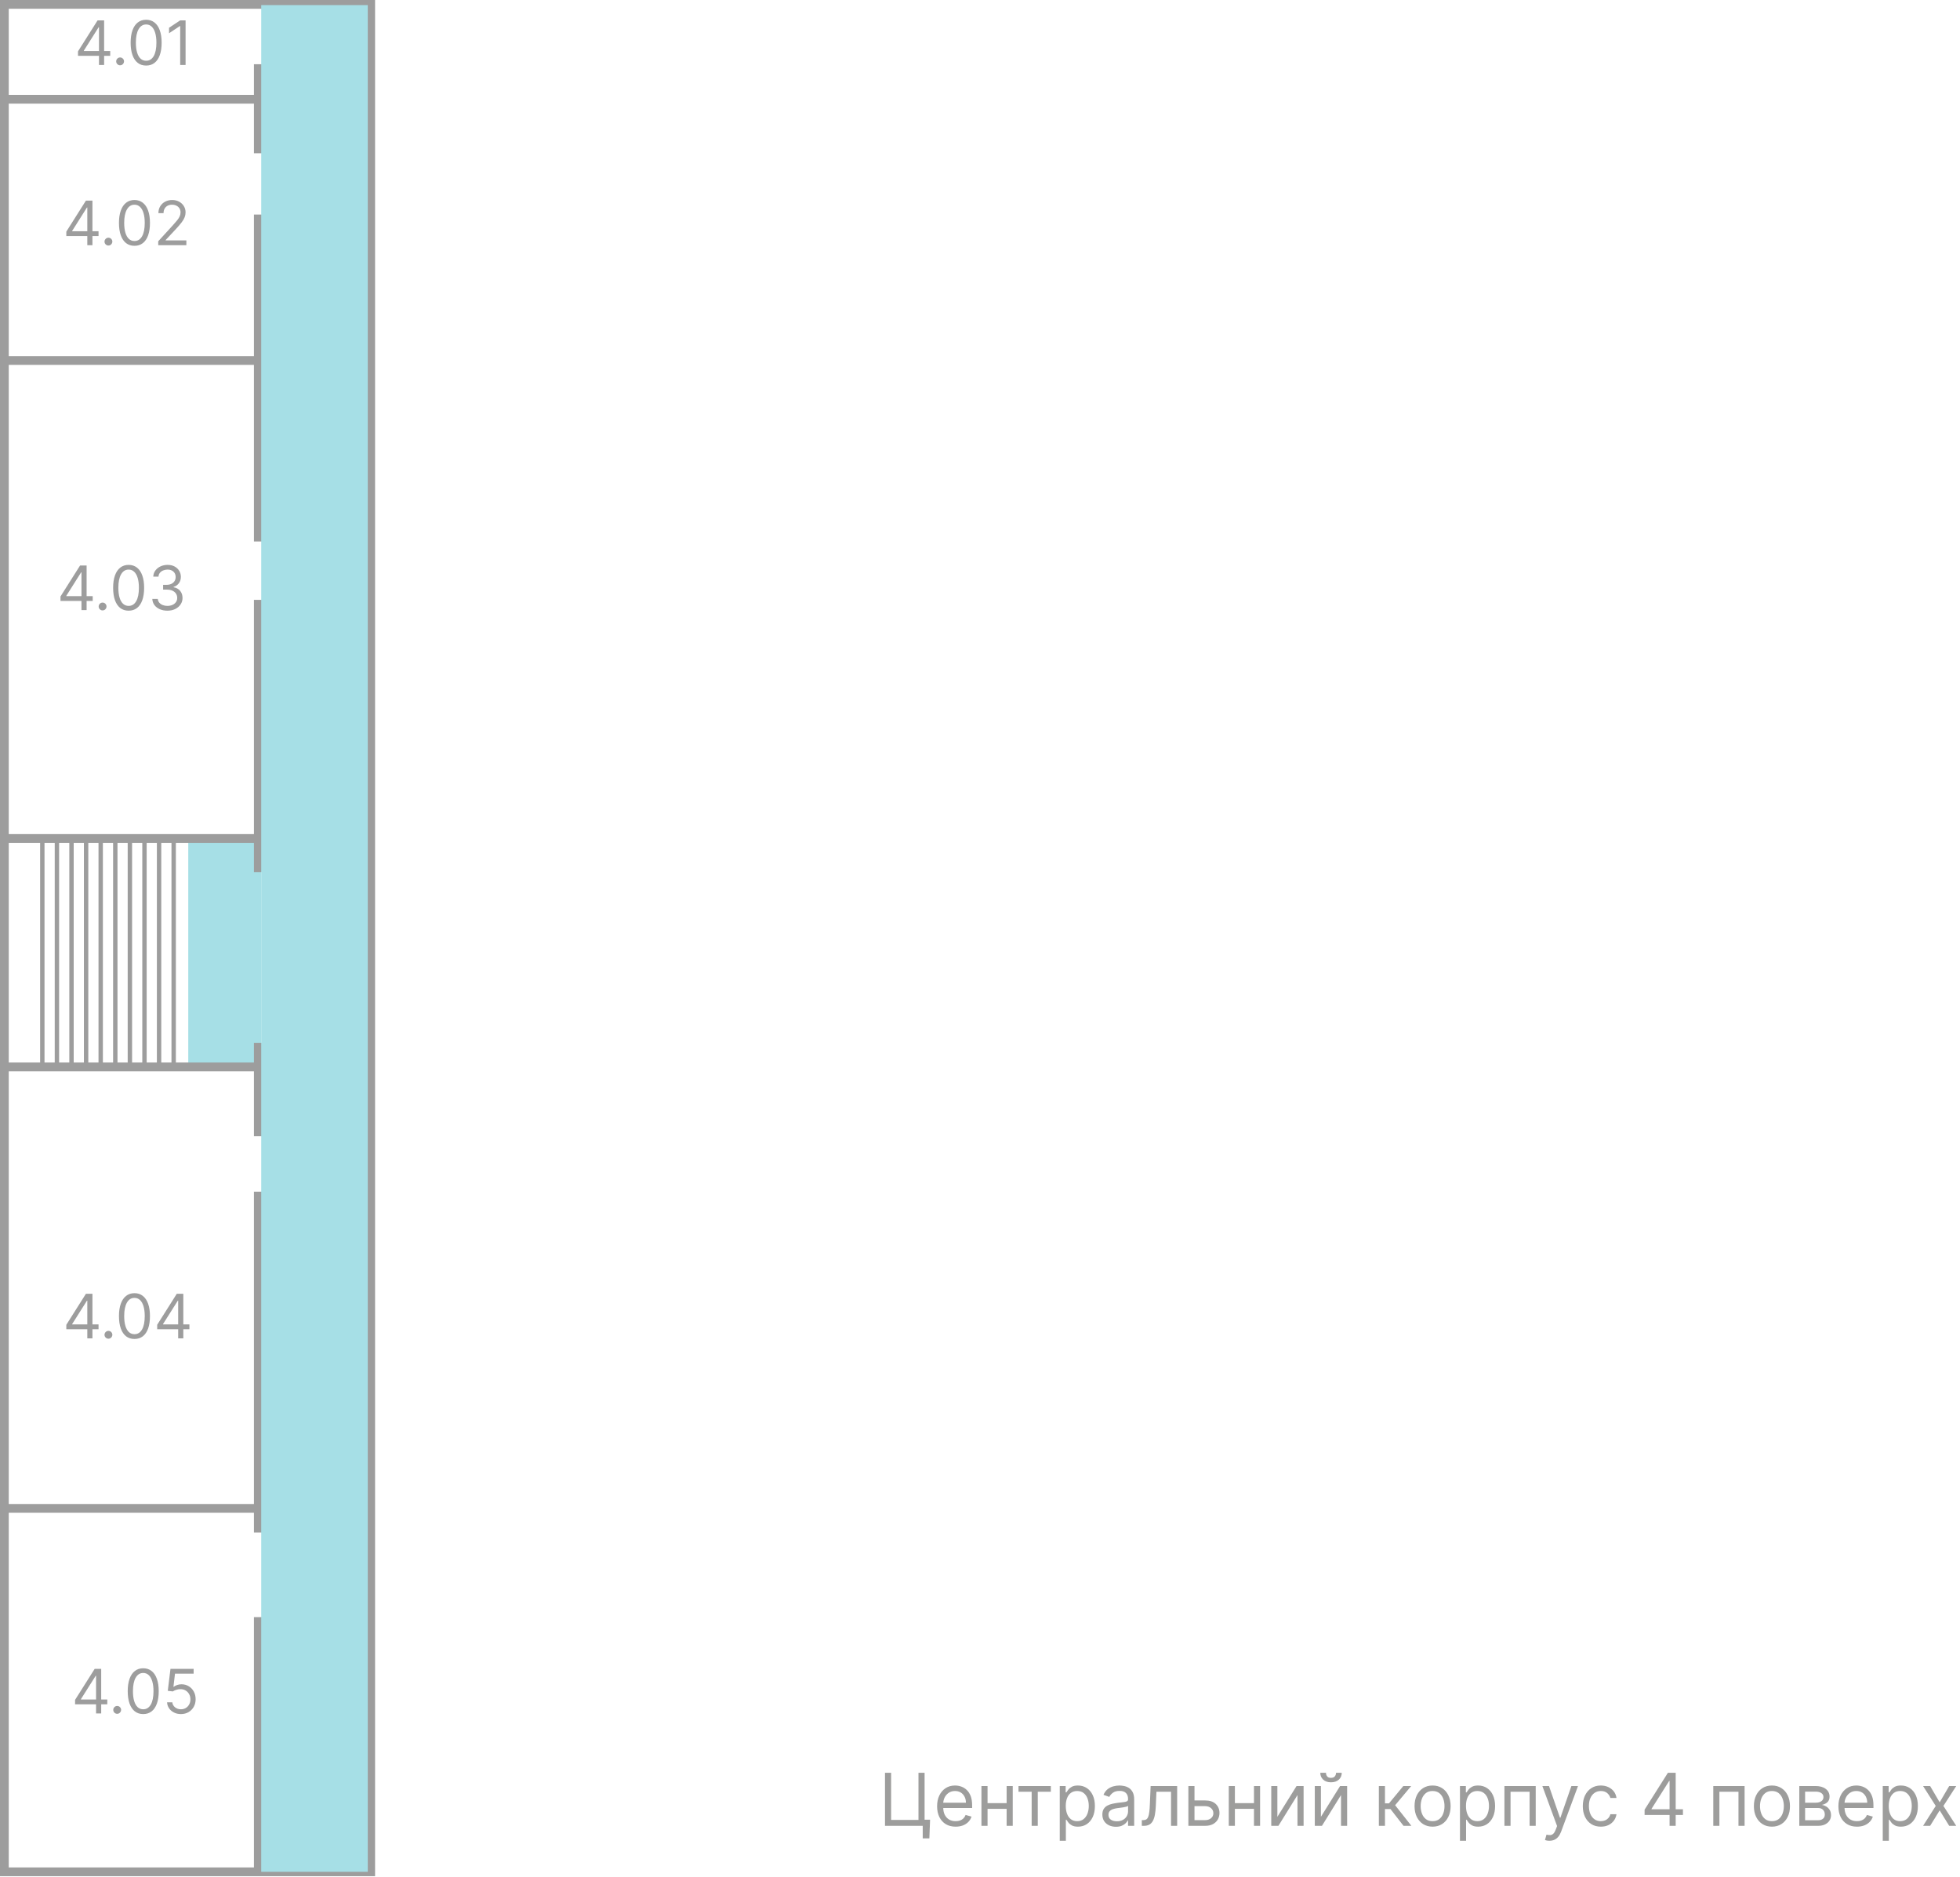
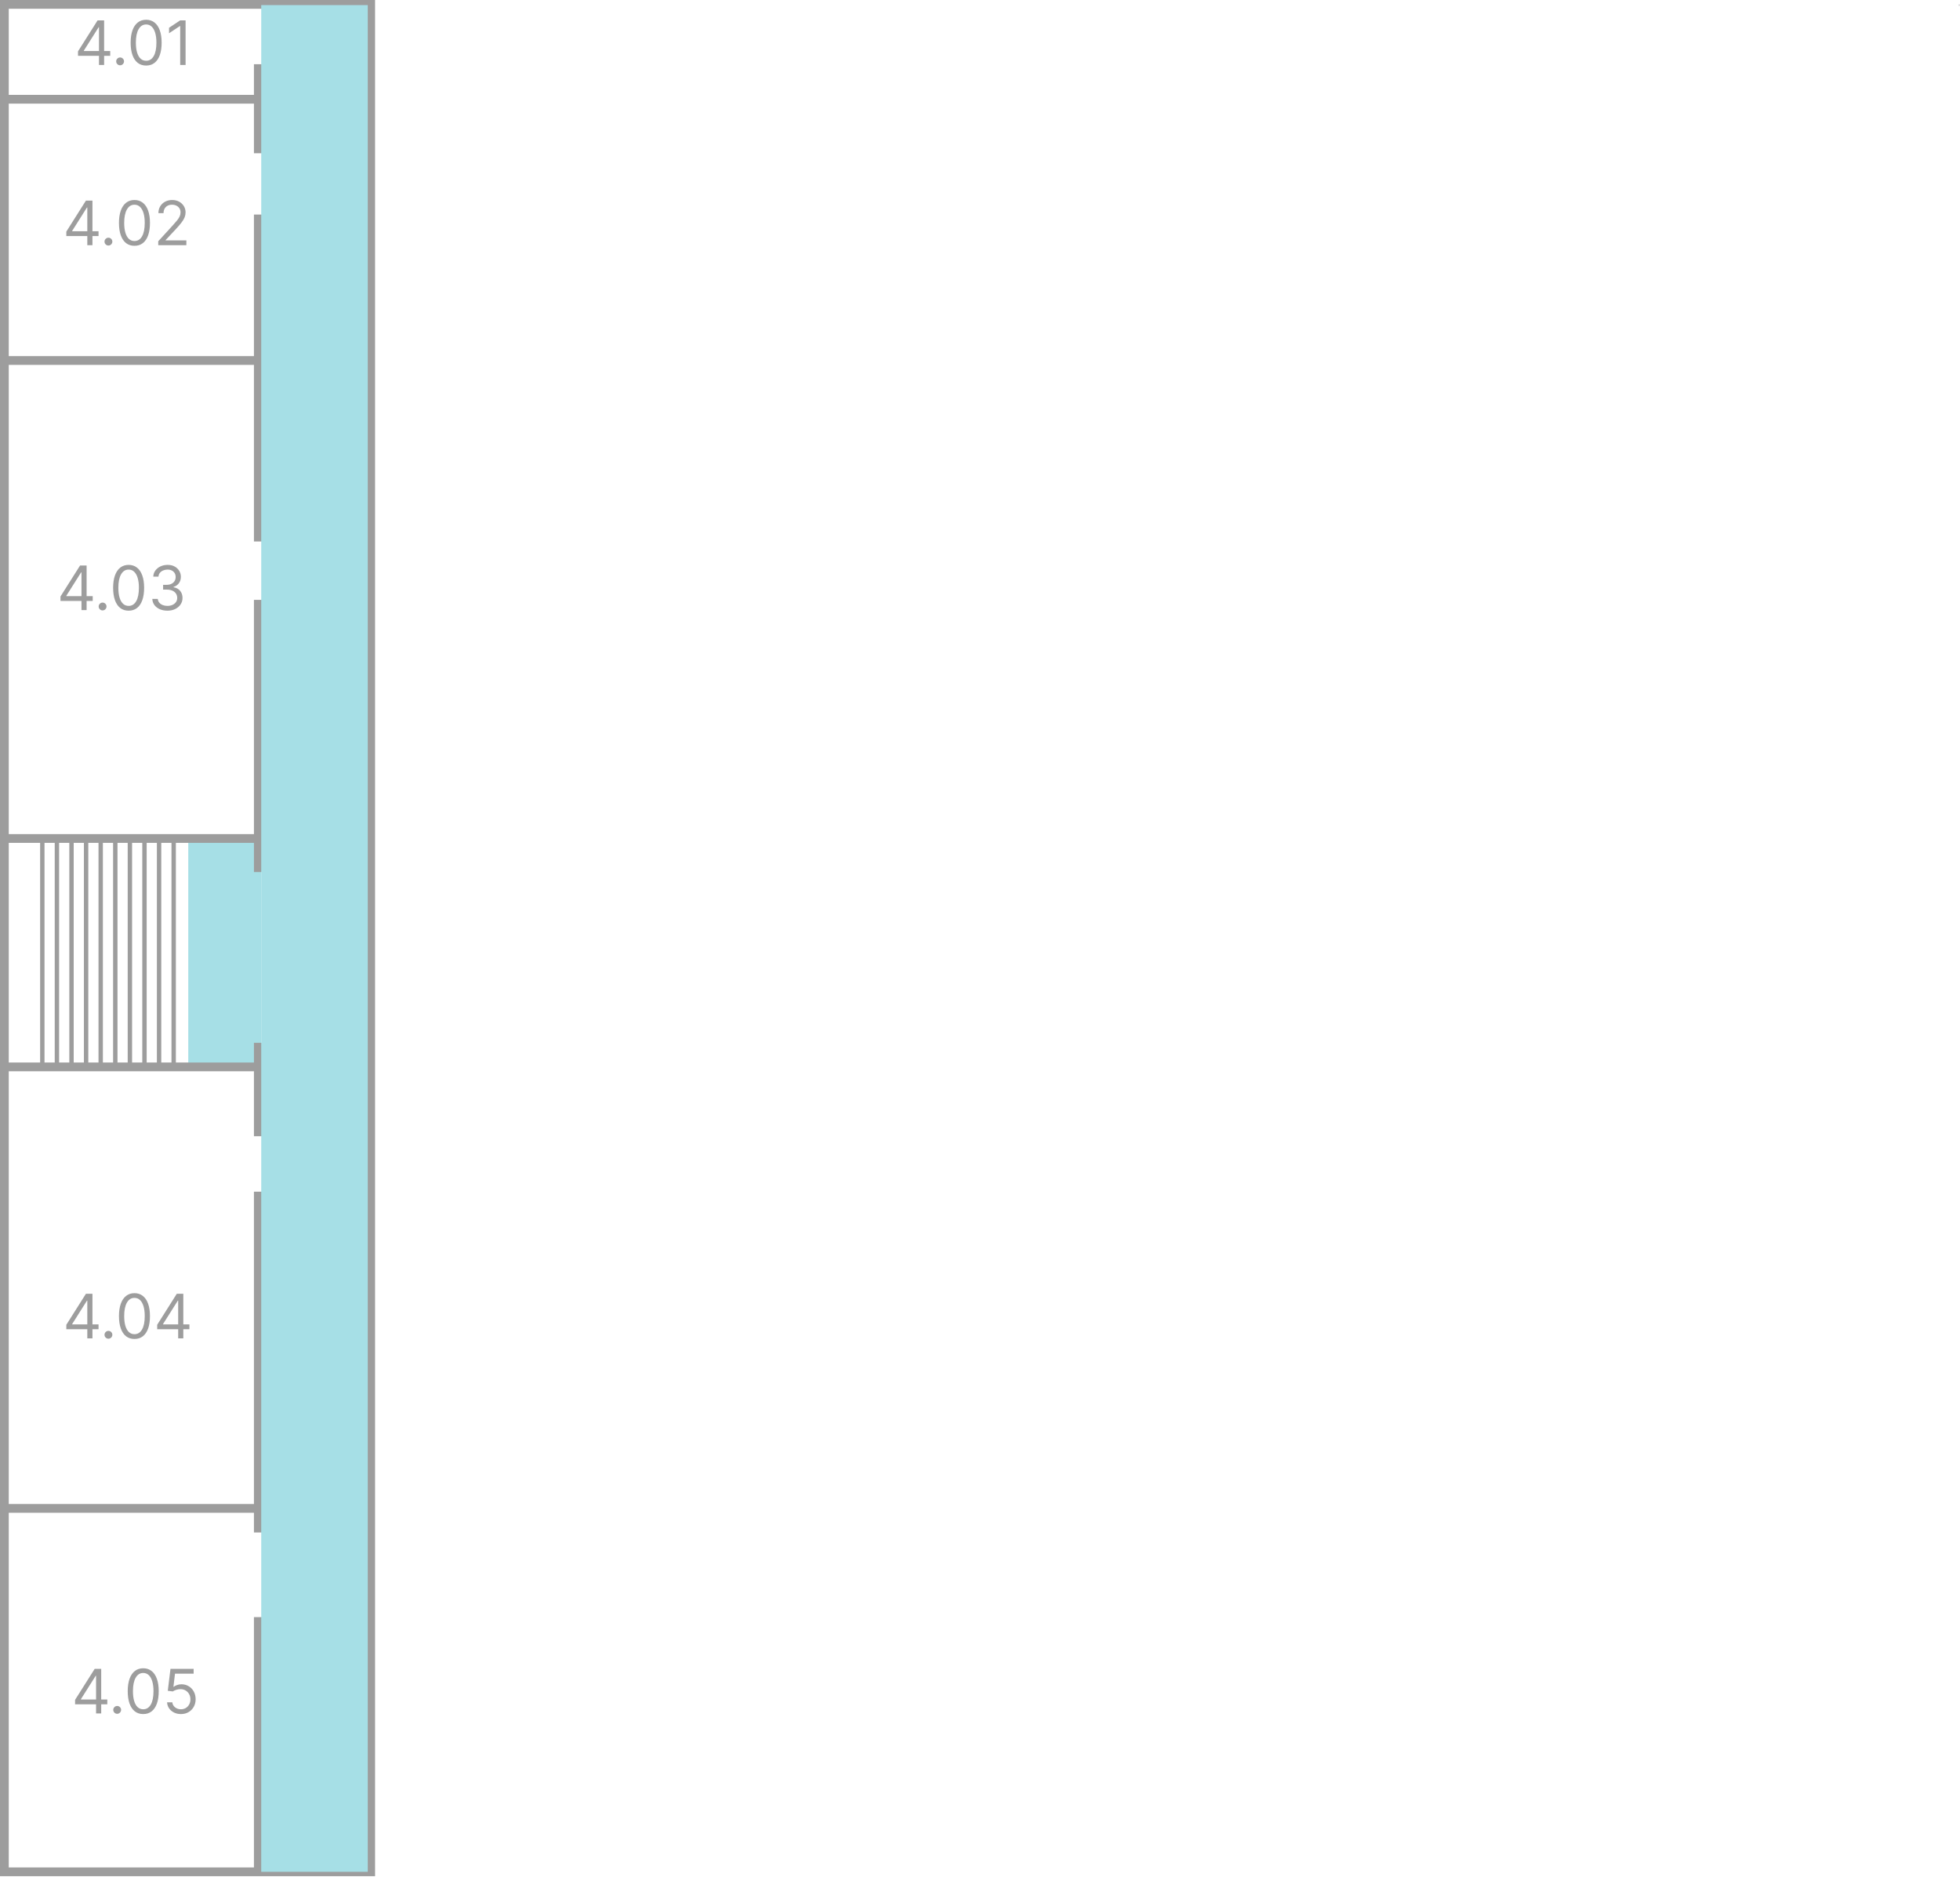
<svg xmlns="http://www.w3.org/2000/svg" width="1343" height="1286" viewBox="0 0 1343 1286" fill="none">
  <rect x="179" y="729.5" width="50" height="153" transform="rotate(-180 179 729.5)" fill="#A6DFE6" />
  <path d="M3 68L3 3L254 3L254 1282.5L177 1282.5M3 68L177 68L177 44L177 105M3 68L3 247M177 341L177 247M177 597.5L177 574.5M177 411L177 574.5M177 714.5L177 731M177 1050L177 1033.5M177 816.5L177 1033.5M177 1282.5L3 1282.5L3 1050L3 1033.5M177 1282.5L177 1108M177 147L177 247M177 371L177 247M177 1033.5L3 1033.5M3 1033.5L3 759.5L3 731M177 731L177 778.5L177 759.5L177 731ZM177 731L3 731M3 731L3 621.5L3 574.5M177 574.5L3 574.5M3 574.5L3 341L3 247M177 247L3 247" stroke="#9D9D9D" stroke-width="6" />
  <rect x="252" y="1282.5" width="73" height="1279" transform="rotate(-180 252 1282.5)" fill="#A6DFE6" />
  <path d="M119 729.5L119 574.5" stroke="#9D9D9D" stroke-width="3" />
  <path d="M109 729.5L109 574.5" stroke="#9D9D9D" stroke-width="3" />
  <path d="M99 729.5L99 574.5" stroke="#9D9D9D" stroke-width="3" />
  <path d="M89 729.5L89 574.5" stroke="#9D9D9D" stroke-width="3" />
  <path d="M79 729.5L79 574.5" stroke="#9D9D9D" stroke-width="3" />
  <path d="M69 729.5L69 574.5" stroke="#9D9D9D" stroke-width="3" />
  <path d="M59 729.5L59 574.5" stroke="#9D9D9D" stroke-width="3" />
  <path d="M49 729.5L49 574.5" stroke="#9D9D9D" stroke-width="3" />
  <path d="M39 729.5L39 574.5" stroke="#9D9D9D" stroke-width="3" />
  <path d="M29 729.5L29 574.5" stroke="#9D9D9D" stroke-width="3" />
  <path d="M53.446 38.236V35.193L66.869 13.954H69.077V18.668H67.585L57.443 34.716V34.955H75.52V38.236H53.446ZM67.824 44.5V37.311V35.894V13.954H71.344V44.5H67.824ZM82.299 44.739C81.563 44.739 80.931 44.475 80.404 43.948C79.877 43.421 79.614 42.79 79.614 42.054C79.614 41.318 79.877 40.687 80.404 40.16C80.931 39.633 81.563 39.369 82.299 39.369C83.034 39.369 83.666 39.633 84.193 40.16C84.72 40.687 84.983 41.318 84.983 42.054C84.983 42.541 84.859 42.989 84.61 43.396C84.372 43.804 84.049 44.132 83.641 44.381C83.243 44.619 82.796 44.739 82.299 44.739ZM100.137 44.918C97.89 44.918 95.975 44.306 94.394 43.083C92.814 41.85 91.606 40.065 90.77 37.729C89.935 35.382 89.517 32.548 89.517 29.227C89.517 25.926 89.935 23.107 90.77 20.771C91.615 18.424 92.829 16.634 94.409 15.401C96 14.158 97.909 13.537 100.137 13.537C102.364 13.537 104.268 14.158 105.849 15.401C107.44 16.634 108.653 18.424 109.488 20.771C110.333 23.107 110.756 25.926 110.756 29.227C110.756 32.548 110.338 35.382 109.503 37.729C108.668 40.065 107.46 41.85 105.879 43.083C104.298 44.306 102.384 44.918 100.137 44.918ZM100.137 41.636C102.364 41.636 104.094 40.562 105.327 38.415C106.56 36.267 107.176 33.205 107.176 29.227C107.176 26.582 106.893 24.33 106.326 22.471C105.77 20.611 104.964 19.195 103.91 18.22C102.866 17.246 101.608 16.759 100.137 16.759C97.929 16.759 96.204 17.847 94.961 20.025C93.718 22.192 93.097 25.26 93.097 29.227C93.097 31.872 93.375 34.119 93.932 35.969C94.489 37.818 95.289 39.225 96.334 40.19C97.387 41.154 98.655 41.636 100.137 41.636ZM127.162 13.954V44.5H123.463V17.832H123.284L115.827 22.784V19.026L123.463 13.954H127.162Z" fill="#9D9D9D" />
  <path d="M45.446 161.736V158.693L58.869 137.455H61.077V142.168H59.585L49.443 158.216V158.455H67.52V161.736H45.446ZM59.824 168V160.811V159.394V137.455H63.344V168H59.824ZM74.299 168.239C73.563 168.239 72.931 167.975 72.404 167.448C71.877 166.921 71.614 166.29 71.614 165.554C71.614 164.818 71.877 164.187 72.404 163.66C72.931 163.133 73.563 162.869 74.299 162.869C75.034 162.869 75.666 163.133 76.193 163.66C76.72 164.187 76.983 164.818 76.983 165.554C76.983 166.041 76.859 166.489 76.61 166.896C76.372 167.304 76.049 167.632 75.641 167.881C75.243 168.119 74.796 168.239 74.299 168.239ZM92.137 168.418C89.89 168.418 87.975 167.806 86.394 166.583C84.814 165.35 83.606 163.565 82.77 161.229C81.935 158.882 81.517 156.048 81.517 152.727C81.517 149.426 81.935 146.607 82.77 144.271C83.615 141.924 84.829 140.134 86.409 138.901C88 137.658 89.909 137.037 92.137 137.037C94.364 137.037 96.268 137.658 97.849 138.901C99.44 140.134 100.653 141.924 101.488 144.271C102.333 146.607 102.756 149.426 102.756 152.727C102.756 156.048 102.338 158.882 101.503 161.229C100.668 163.565 99.46 165.35 97.879 166.583C96.298 167.806 94.384 168.418 92.137 168.418ZM92.137 165.136C94.364 165.136 96.094 164.062 97.327 161.915C98.56 159.767 99.177 156.705 99.177 152.727C99.177 150.082 98.893 147.83 98.326 145.971C97.769 144.112 96.964 142.695 95.91 141.72C94.866 140.746 93.608 140.259 92.137 140.259C89.929 140.259 88.204 141.347 86.961 143.525C85.718 145.692 85.097 148.76 85.097 152.727C85.097 155.372 85.375 157.619 85.932 159.469C86.489 161.318 87.289 162.725 88.334 163.69C89.387 164.654 90.655 165.136 92.137 165.136ZM108.424 168V165.315L118.506 154.278C119.689 152.986 120.664 151.862 121.429 150.908C122.195 149.943 122.762 149.038 123.13 148.193C123.507 147.338 123.696 146.443 123.696 145.509C123.696 144.435 123.438 143.505 122.921 142.719C122.414 141.934 121.718 141.327 120.833 140.9C119.948 140.472 118.953 140.259 117.85 140.259C116.676 140.259 115.652 140.502 114.777 140.989C113.912 141.467 113.241 142.138 112.764 143.003C112.297 143.868 112.063 144.882 112.063 146.045H108.543C108.543 144.256 108.956 142.685 109.781 141.332C110.606 139.98 111.73 138.926 113.152 138.17C114.583 137.415 116.189 137.037 117.969 137.037C119.759 137.037 121.345 137.415 122.727 138.17C124.109 138.926 125.193 139.945 125.978 141.228C126.764 142.511 127.157 143.938 127.157 145.509C127.157 146.632 126.953 147.731 126.545 148.805C126.147 149.869 125.451 151.057 124.457 152.369C123.473 153.672 122.105 155.263 120.355 157.142L113.495 164.48V164.719H127.694V168H108.424Z" fill="#9D9D9D" />
  <path d="M41.446 411.736V408.693L54.869 387.455H57.077V392.168H55.585L45.443 408.216V408.455H63.52V411.736H41.446ZM55.824 418V410.811V409.394V387.455H59.344V418H55.824ZM70.299 418.239C69.563 418.239 68.931 417.975 68.404 417.448C67.877 416.921 67.614 416.29 67.614 415.554C67.614 414.818 67.877 414.187 68.404 413.66C68.931 413.133 69.563 412.869 70.299 412.869C71.034 412.869 71.666 413.133 72.193 413.66C72.72 414.187 72.983 414.818 72.983 415.554C72.983 416.041 72.859 416.489 72.61 416.896C72.372 417.304 72.049 417.632 71.641 417.881C71.243 418.119 70.796 418.239 70.299 418.239ZM88.137 418.418C85.89 418.418 83.975 417.806 82.394 416.583C80.814 415.35 79.606 413.565 78.77 411.229C77.935 408.882 77.517 406.048 77.517 402.727C77.517 399.426 77.935 396.607 78.77 394.271C79.615 391.924 80.829 390.134 82.409 388.901C84 387.658 85.909 387.037 88.137 387.037C90.364 387.037 92.268 387.658 93.849 388.901C95.44 390.134 96.653 391.924 97.488 394.271C98.334 396.607 98.756 399.426 98.756 402.727C98.756 406.048 98.338 408.882 97.503 411.229C96.668 413.565 95.46 415.35 93.879 416.583C92.298 417.806 90.384 418.418 88.137 418.418ZM88.137 415.136C90.364 415.136 92.094 414.062 93.327 411.915C94.56 409.767 95.177 406.705 95.177 402.727C95.177 400.082 94.893 397.83 94.326 395.971C93.769 394.112 92.964 392.695 91.91 391.72C90.866 390.746 89.608 390.259 88.137 390.259C85.929 390.259 84.204 391.347 82.961 393.525C81.718 395.692 81.097 398.76 81.097 402.727C81.097 405.372 81.375 407.619 81.932 409.469C82.489 411.318 83.289 412.725 84.334 413.69C85.387 414.654 86.655 415.136 88.137 415.136ZM114.745 418.418C112.776 418.418 111.021 418.08 109.48 417.403C107.949 416.727 106.73 415.788 105.826 414.585C104.931 413.371 104.444 411.964 104.364 410.364H108.123C108.202 411.348 108.54 412.198 109.137 412.914C109.733 413.62 110.514 414.167 111.478 414.555C112.443 414.942 113.512 415.136 114.685 415.136C115.998 415.136 117.161 414.908 118.175 414.45C119.189 413.993 119.985 413.357 120.561 412.541C121.138 411.726 121.426 410.781 121.426 409.707C121.426 408.584 121.148 407.594 120.591 406.739C120.034 405.874 119.219 405.198 118.145 404.711C117.071 404.224 115.759 403.98 114.208 403.98H111.762V400.699H114.208C115.421 400.699 116.485 400.48 117.4 400.043C118.324 399.605 119.045 398.989 119.562 398.193C120.089 397.398 120.353 396.463 120.353 395.389C120.353 394.355 120.124 393.455 119.667 392.69C119.209 391.924 118.563 391.327 117.728 390.9C116.902 390.472 115.928 390.259 114.804 390.259C113.75 390.259 112.756 390.452 111.821 390.84C110.897 391.218 110.141 391.77 109.554 392.496C108.968 393.212 108.65 394.077 108.6 395.091H105.02C105.08 393.49 105.562 392.088 106.467 390.885C107.372 389.672 108.555 388.727 110.017 388.051C111.488 387.375 113.104 387.037 114.864 387.037C116.753 387.037 118.374 387.42 119.726 388.185C121.078 388.941 122.118 389.94 122.843 391.183C123.569 392.426 123.932 393.768 123.932 395.21C123.932 396.93 123.48 398.397 122.575 399.61C121.68 400.823 120.462 401.663 118.921 402.131V402.369C120.85 402.687 122.356 403.508 123.44 404.83C124.524 406.143 125.066 407.768 125.066 409.707C125.066 411.368 124.613 412.859 123.708 414.182C122.814 415.494 121.591 416.528 120.039 417.284C118.488 418.04 116.723 418.418 114.745 418.418Z" fill="#9D9D9D" />
  <path d="M45.446 910.736V907.693L58.869 886.455H61.077V891.168H59.585L49.443 907.216V907.455H67.52V910.736H45.446ZM59.824 917V909.811V908.394V886.455H63.344V917H59.824ZM74.299 917.239C73.563 917.239 72.931 916.975 72.404 916.448C71.877 915.921 71.614 915.29 71.614 914.554C71.614 913.818 71.877 913.187 72.404 912.66C72.931 912.133 73.563 911.869 74.299 911.869C75.034 911.869 75.666 912.133 76.193 912.66C76.72 913.187 76.983 913.818 76.983 914.554C76.983 915.041 76.859 915.489 76.61 915.896C76.372 916.304 76.049 916.632 75.641 916.881C75.243 917.119 74.796 917.239 74.299 917.239ZM92.137 917.418C89.89 917.418 87.975 916.806 86.394 915.583C84.814 914.35 83.606 912.565 82.77 910.229C81.935 907.882 81.517 905.048 81.517 901.727C81.517 898.426 81.935 895.607 82.77 893.271C83.615 890.924 84.829 889.134 86.409 887.901C88 886.658 89.909 886.037 92.137 886.037C94.364 886.037 96.268 886.658 97.849 887.901C99.44 889.134 100.653 890.924 101.488 893.271C102.333 895.607 102.756 898.426 102.756 901.727C102.756 905.048 102.338 907.882 101.503 910.229C100.668 912.565 99.46 914.35 97.879 915.583C96.298 916.806 94.384 917.418 92.137 917.418ZM92.137 914.136C94.364 914.136 96.094 913.062 97.327 910.915C98.56 908.767 99.177 905.705 99.177 901.727C99.177 899.082 98.893 896.83 98.326 894.971C97.769 893.112 96.964 891.695 95.91 890.72C94.866 889.746 93.608 889.259 92.137 889.259C89.929 889.259 88.204 890.347 86.961 892.525C85.718 894.692 85.097 897.76 85.097 901.727C85.097 904.372 85.375 906.619 85.932 908.469C86.489 910.318 87.289 911.725 88.334 912.69C89.387 913.654 90.655 914.136 92.137 914.136ZM107.708 910.736V907.693L121.131 886.455H123.338V891.168H121.847L111.705 907.216V907.455H129.782V910.736H107.708ZM122.086 917V909.811V908.394V886.455H125.605V917H122.086Z" fill="#9D9D9D" />
  <path d="M51.446 1167.74V1164.69L64.869 1143.45H67.077V1148.17H65.585L55.443 1164.22V1164.45H73.52V1167.74H51.446ZM65.824 1174V1166.81V1165.39V1143.45H69.344V1174H65.824ZM80.299 1174.24C79.563 1174.24 78.931 1173.98 78.404 1173.45C77.877 1172.92 77.614 1172.29 77.614 1171.55C77.614 1170.82 77.877 1170.19 78.404 1169.66C78.931 1169.13 79.563 1168.87 80.299 1168.87C81.034 1168.87 81.666 1169.13 82.193 1169.66C82.72 1170.19 82.983 1170.82 82.983 1171.55C82.983 1172.04 82.859 1172.49 82.61 1172.9C82.372 1173.3 82.049 1173.63 81.641 1173.88C81.243 1174.12 80.796 1174.24 80.299 1174.24ZM98.137 1174.42C95.89 1174.42 93.975 1173.81 92.394 1172.58C90.814 1171.35 89.606 1169.57 88.77 1167.23C87.935 1164.88 87.517 1162.05 87.517 1158.73C87.517 1155.43 87.935 1152.61 88.77 1150.27C89.615 1147.92 90.829 1146.13 92.409 1144.9C94 1143.66 95.909 1143.04 98.137 1143.04C100.364 1143.04 102.268 1143.66 103.849 1144.9C105.44 1146.13 106.653 1147.92 107.488 1150.27C108.333 1152.61 108.756 1155.43 108.756 1158.73C108.756 1162.05 108.338 1164.88 107.503 1167.23C106.668 1169.57 105.46 1171.35 103.879 1172.58C102.298 1173.81 100.384 1174.42 98.137 1174.42ZM98.137 1171.14C100.364 1171.14 102.094 1170.06 103.327 1167.91C104.56 1165.77 105.176 1162.7 105.176 1158.73C105.176 1156.08 104.893 1153.83 104.326 1151.97C103.77 1150.11 102.964 1148.69 101.91 1147.72C100.866 1146.75 99.608 1146.26 98.137 1146.26C95.929 1146.26 94.204 1147.35 92.961 1149.52C91.718 1151.69 91.097 1154.76 91.097 1158.73C91.097 1161.37 91.375 1163.62 91.932 1165.47C92.489 1167.32 93.289 1168.73 94.334 1169.69C95.387 1170.65 96.655 1171.14 98.137 1171.14ZM123.969 1174.42C122.219 1174.42 120.643 1174.07 119.241 1173.37C117.839 1172.68 116.716 1171.72 115.87 1170.51C115.025 1169.3 114.563 1167.91 114.483 1166.36H118.063C118.202 1167.75 118.828 1168.89 119.942 1169.79C121.066 1170.69 122.408 1171.14 123.969 1171.14C125.222 1171.14 126.336 1170.84 127.31 1170.26C128.294 1169.67 129.065 1168.86 129.622 1167.84C130.189 1166.81 130.472 1165.64 130.472 1164.34C130.472 1163 130.179 1161.81 129.592 1160.77C129.015 1159.72 128.22 1158.89 127.206 1158.28C126.191 1157.67 125.033 1157.37 123.73 1157.36C122.796 1157.35 121.836 1157.49 120.852 1157.79C119.868 1158.08 119.057 1158.45 118.421 1158.91L114.961 1158.49L116.81 1143.45H132.679V1146.74H119.912L118.838 1155.74H119.017C119.644 1155.25 120.429 1154.83 121.374 1154.51C122.319 1154.18 123.303 1154.01 124.327 1154.01C126.196 1154.01 127.862 1154.46 129.324 1155.36C130.795 1156.24 131.949 1157.45 132.784 1159C133.629 1160.54 134.051 1162.3 134.051 1164.28C134.051 1166.22 133.614 1167.96 132.739 1169.5C131.874 1171.02 130.681 1172.22 129.159 1173.11C127.638 1173.98 125.908 1174.42 123.969 1174.42Z" fill="#9D9D9D" />
-   <path d="M637.298 1246.81L636.801 1259.59H632.256V1251H629.699V1246.81H637.298ZM606.403 1251V1214.64H610.594V1246.95H629.344V1214.64H633.534V1251H606.403ZM654.819 1251.57C652.191 1251.57 649.924 1250.99 648.018 1249.83C646.124 1248.66 644.662 1247.02 643.633 1244.93C642.615 1242.82 642.106 1240.37 642.106 1237.58C642.106 1234.78 642.615 1232.32 643.633 1230.19C644.662 1228.05 646.095 1226.38 647.93 1225.18C649.776 1223.98 651.93 1223.37 654.393 1223.37C655.813 1223.37 657.216 1223.61 658.601 1224.08C659.986 1224.56 661.246 1225.33 662.383 1226.39C663.519 1227.44 664.425 1228.84 665.099 1230.58C665.774 1232.32 666.111 1234.46 666.111 1237.01V1238.78H645.089V1235.16H661.85C661.85 1233.62 661.542 1232.25 660.927 1231.04C660.323 1229.84 659.459 1228.88 658.334 1228.18C657.222 1227.49 655.908 1227.14 654.393 1227.14C652.724 1227.14 651.279 1227.55 650.06 1228.38C648.853 1229.2 647.924 1230.26 647.273 1231.58C646.622 1232.89 646.296 1234.3 646.296 1235.8V1238.22C646.296 1240.28 646.651 1242.02 647.361 1243.45C648.083 1244.87 649.084 1245.96 650.362 1246.7C651.64 1247.44 653.126 1247.8 654.819 1247.8C655.92 1247.8 656.914 1247.65 657.802 1247.34C658.701 1247.02 659.477 1246.55 660.128 1245.92C660.779 1245.28 661.282 1244.49 661.637 1243.54L665.685 1244.68C665.259 1246.05 664.543 1247.26 663.537 1248.3C662.531 1249.33 661.288 1250.14 659.808 1250.72C658.328 1251.28 656.665 1251.57 654.819 1251.57ZM690.738 1235.45V1239.35H675.682V1235.45H690.738ZM676.676 1223.73V1251H672.486V1223.73H676.676ZM693.934 1223.73V1251H689.744V1223.73H693.934ZM697.876 1227.63V1223.73H720.035V1227.63H711.086V1251H706.896V1227.63H697.876ZM726.148 1261.23V1223.73H730.196V1228.06H730.693C731.001 1227.59 731.427 1226.98 731.972 1226.25C732.528 1225.5 733.321 1224.84 734.351 1224.26C735.393 1223.67 736.801 1223.37 738.577 1223.37C740.873 1223.37 742.897 1223.95 744.649 1225.09C746.401 1226.24 747.768 1227.87 748.751 1229.98C749.733 1232.08 750.224 1234.57 750.224 1237.43C750.224 1240.32 749.733 1242.83 748.751 1244.95C747.768 1247.05 746.407 1248.69 744.667 1249.85C742.927 1250.99 740.92 1251.57 738.648 1251.57C736.896 1251.57 735.493 1251.28 734.44 1250.7C733.386 1250.11 732.575 1249.44 732.007 1248.69C731.439 1247.93 731.001 1247.31 730.693 1246.81H730.338V1261.23H726.148ZM730.267 1237.36C730.267 1239.42 730.569 1241.24 731.173 1242.81C731.776 1244.38 732.658 1245.6 733.818 1246.49C734.978 1247.37 736.399 1247.8 738.08 1247.8C739.831 1247.8 741.293 1247.34 742.465 1246.42C743.649 1245.48 744.537 1244.23 745.129 1242.65C745.732 1241.07 746.034 1239.3 746.034 1237.36C746.034 1235.45 745.738 1233.72 745.146 1232.18C744.566 1230.63 743.684 1229.4 742.501 1228.5C741.329 1227.59 739.855 1227.14 738.08 1227.14C736.375 1227.14 734.943 1227.57 733.783 1228.43C732.623 1229.28 731.747 1230.48 731.155 1232.02C730.563 1233.55 730.267 1235.33 730.267 1237.36ZM764.642 1251.64C762.914 1251.64 761.345 1251.31 759.937 1250.66C758.528 1250 757.41 1249.05 756.581 1247.8C755.752 1246.55 755.338 1245.03 755.338 1243.26C755.338 1241.7 755.646 1240.43 756.261 1239.46C756.877 1238.48 757.7 1237.71 758.729 1237.15C759.759 1236.59 760.896 1236.18 762.138 1235.91C763.393 1235.62 764.654 1235.4 765.92 1235.23C767.578 1235.02 768.921 1234.86 769.951 1234.75C770.993 1234.64 771.75 1234.44 772.224 1234.17C772.709 1233.9 772.952 1233.42 772.952 1232.75V1232.61C772.952 1230.85 772.472 1229.49 771.513 1228.52C770.567 1227.55 769.128 1227.07 767.199 1227.07C765.198 1227.07 763.63 1227.5 762.494 1228.38C761.357 1229.26 760.558 1230.19 760.097 1231.18L756.119 1229.76C756.83 1228.11 757.777 1226.82 758.96 1225.89C760.156 1224.96 761.458 1224.31 762.866 1223.94C764.287 1223.56 765.684 1223.37 767.057 1223.37C767.933 1223.37 768.939 1223.48 770.075 1223.69C771.223 1223.89 772.33 1224.31 773.396 1224.95C774.473 1225.59 775.366 1226.56 776.077 1227.85C776.787 1229.14 777.142 1230.87 777.142 1233.03V1251H772.952V1247.31H772.739C772.455 1247.9 771.981 1248.53 771.318 1249.21C770.655 1249.88 769.773 1250.46 768.673 1250.93C767.572 1251.4 766.228 1251.64 764.642 1251.64ZM765.281 1247.88C766.938 1247.88 768.335 1247.55 769.472 1246.9C770.62 1246.25 771.484 1245.41 772.064 1244.38C772.656 1243.35 772.952 1242.26 772.952 1241.13V1237.29C772.774 1237.51 772.384 1237.7 771.78 1237.88C771.188 1238.04 770.501 1238.19 769.72 1238.32C768.951 1238.44 768.199 1238.55 767.465 1238.64C766.743 1238.72 766.157 1238.8 765.707 1238.86C764.618 1239 763.6 1239.23 762.653 1239.55C761.718 1239.86 760.961 1240.32 760.381 1240.95C759.813 1241.57 759.528 1242.41 759.528 1243.47C759.528 1244.93 760.067 1246.03 761.144 1246.77C762.233 1247.51 763.612 1247.88 765.281 1247.88ZM782.376 1251V1247.09H783.37C784.187 1247.09 784.867 1246.93 785.412 1246.61C785.956 1246.28 786.394 1245.71 786.726 1244.89C787.069 1244.06 787.329 1242.92 787.507 1241.45C787.696 1239.97 787.832 1238.09 787.915 1235.8L788.412 1223.73H806.594V1251H802.404V1227.63H792.39L791.964 1237.36C791.869 1239.6 791.668 1241.57 791.36 1243.28C791.064 1244.97 790.608 1246.39 789.993 1247.54C789.389 1248.69 788.584 1249.55 787.578 1250.13C786.572 1250.71 785.311 1251 783.796 1251H782.376ZM817.905 1233.6H825.717C828.913 1233.6 831.358 1234.41 833.05 1236.03C834.743 1237.65 835.589 1239.71 835.589 1242.19C835.589 1243.83 835.211 1245.31 834.453 1246.65C833.695 1247.98 832.583 1249.04 831.115 1249.83C829.647 1250.61 827.848 1251 825.717 1251H814.282V1223.73H818.473V1247.09H825.717C827.374 1247.09 828.736 1246.66 829.801 1245.78C830.866 1244.9 831.399 1243.78 831.399 1242.41C831.399 1240.96 830.866 1239.78 829.801 1238.87C828.736 1237.96 827.374 1237.51 825.717 1237.51H817.905V1233.6ZM860.221 1235.45V1239.35H845.164V1235.45H860.221ZM846.158 1223.73V1251H841.968V1223.73H846.158ZM863.417 1223.73V1251H859.227V1223.73H863.417ZM875.26 1244.82L888.399 1223.73H893.229V1251H889.038V1229.91L875.97 1251H871.07V1223.73H875.26V1244.82ZM905.094 1244.82L918.233 1223.73H923.063V1251H918.872V1229.91L905.804 1251H900.904V1223.73H905.094V1244.82ZM915.463 1214.64H919.369C919.369 1216.55 918.707 1218.12 917.381 1219.34C916.055 1220.56 914.256 1221.17 911.983 1221.17C909.746 1221.17 907.964 1220.56 906.639 1219.34C905.325 1218.12 904.668 1216.55 904.668 1214.64H908.574C908.574 1215.56 908.829 1216.37 909.338 1217.07C909.858 1217.77 910.74 1218.12 911.983 1218.12C913.226 1218.12 914.114 1217.77 914.646 1217.07C915.191 1216.37 915.463 1215.56 915.463 1214.64ZM944.8 1251V1223.73H948.99V1235.59H951.76L961.561 1223.73H966.959L955.951 1236.87L967.101 1251H961.703L952.755 1239.49H948.99V1251H944.8ZM981.612 1251.57C979.15 1251.57 976.99 1250.98 975.131 1249.81C973.285 1248.64 971.84 1247 970.799 1244.89C969.769 1242.79 969.254 1240.32 969.254 1237.51C969.254 1234.66 969.769 1232.18 970.799 1230.07C971.84 1227.95 973.285 1226.3 975.131 1225.13C976.99 1223.96 979.15 1223.37 981.612 1223.37C984.074 1223.37 986.229 1223.96 988.075 1225.13C989.934 1226.3 991.378 1227.95 992.407 1230.07C993.449 1232.18 993.97 1234.66 993.97 1237.51C993.97 1240.32 993.449 1242.79 992.407 1244.89C991.378 1247 989.934 1248.64 988.075 1249.81C986.229 1250.98 984.074 1251.57 981.612 1251.57ZM981.612 1247.8C983.482 1247.8 985.021 1247.32 986.229 1246.37C987.436 1245.41 988.33 1244.15 988.91 1242.58C989.49 1241.02 989.78 1239.33 989.78 1237.51C989.78 1235.68 989.49 1233.98 988.91 1232.41C988.33 1230.84 987.436 1229.56 986.229 1228.59C985.021 1227.62 983.482 1227.14 981.612 1227.14C979.742 1227.14 978.203 1227.62 976.996 1228.59C975.788 1229.56 974.894 1230.84 974.314 1232.41C973.734 1233.98 973.444 1235.68 973.444 1237.51C973.444 1239.33 973.734 1241.02 974.314 1242.58C974.894 1244.15 975.788 1245.41 976.996 1246.37C978.203 1247.32 979.742 1247.8 981.612 1247.8ZM1000.37 1261.23V1223.73H1004.41V1228.06H1004.91C1005.22 1227.59 1005.65 1226.98 1006.19 1226.25C1006.75 1225.5 1007.54 1224.84 1008.57 1224.26C1009.61 1223.67 1011.02 1223.37 1012.8 1223.37C1015.09 1223.37 1017.12 1223.95 1018.87 1225.09C1020.62 1226.24 1021.99 1227.87 1022.97 1229.98C1023.95 1232.08 1024.44 1234.57 1024.44 1237.43C1024.44 1240.32 1023.95 1242.83 1022.97 1244.95C1021.99 1247.05 1020.63 1248.69 1018.89 1249.85C1017.15 1250.99 1015.14 1251.57 1012.87 1251.57C1011.11 1251.57 1009.71 1251.28 1008.66 1250.7C1007.6 1250.11 1006.79 1249.44 1006.23 1248.69C1005.66 1247.93 1005.22 1247.31 1004.91 1246.81H1004.56V1261.23H1000.37ZM1004.49 1237.36C1004.49 1239.42 1004.79 1241.24 1005.39 1242.81C1006 1244.38 1006.88 1245.6 1008.04 1246.49C1009.2 1247.37 1010.62 1247.8 1012.3 1247.8C1014.05 1247.8 1015.51 1247.34 1016.68 1246.42C1017.87 1245.48 1018.76 1244.23 1019.35 1242.65C1019.95 1241.07 1020.25 1239.3 1020.25 1237.36C1020.25 1235.45 1019.96 1233.72 1019.37 1232.18C1018.79 1230.63 1017.9 1229.4 1016.72 1228.5C1015.55 1227.59 1014.07 1227.14 1012.3 1227.14C1010.59 1227.14 1009.16 1227.57 1008 1228.43C1006.84 1229.28 1005.97 1230.48 1005.37 1232.02C1004.78 1233.55 1004.49 1235.33 1004.49 1237.36ZM1030.84 1251V1223.73H1052.28V1251H1048.09V1227.63H1035.03V1251H1030.84ZM1061.66 1261.23C1060.95 1261.23 1060.32 1261.17 1059.76 1261.05C1059.2 1260.94 1058.82 1260.84 1058.61 1260.73L1059.67 1257.04C1060.69 1257.3 1061.59 1257.39 1062.37 1257.32C1063.15 1257.25 1063.84 1256.9 1064.45 1256.27C1065.06 1255.66 1065.62 1254.66 1066.13 1253.27L1066.91 1251.14L1056.83 1223.73H1061.38L1068.9 1245.46H1069.19L1076.72 1223.73H1081.26L1069.68 1254.98C1069.16 1256.39 1068.52 1257.55 1067.75 1258.48C1066.98 1259.41 1066.09 1260.1 1065.07 1260.55C1064.06 1261 1062.93 1261.23 1061.66 1261.23ZM1096.9 1251.57C1094.34 1251.57 1092.14 1250.96 1090.29 1249.76C1088.44 1248.55 1087.02 1246.89 1086.03 1244.77C1085.03 1242.65 1084.54 1240.23 1084.54 1237.51C1084.54 1234.74 1085.05 1232.29 1086.06 1230.17C1087.09 1228.04 1088.53 1226.38 1090.36 1225.18C1092.21 1223.98 1094.36 1223.37 1096.82 1223.37C1098.74 1223.37 1100.47 1223.73 1102.01 1224.44C1103.55 1225.15 1104.81 1226.14 1105.79 1227.42C1106.77 1228.7 1107.38 1230.19 1107.62 1231.89H1103.43C1103.11 1230.65 1102.4 1229.55 1101.3 1228.59C1100.21 1227.62 1098.74 1227.14 1096.9 1227.14C1095.26 1227.14 1093.83 1227.56 1092.6 1228.41C1091.38 1229.26 1090.43 1230.44 1089.74 1231.98C1089.06 1233.51 1088.73 1235.3 1088.73 1237.36C1088.73 1239.47 1089.06 1241.31 1089.72 1242.87C1090.4 1244.43 1091.34 1245.64 1092.56 1246.51C1093.79 1247.37 1095.24 1247.8 1096.9 1247.8C1097.98 1247.8 1098.97 1247.61 1099.86 1247.24C1100.75 1246.86 1101.5 1246.31 1102.12 1245.6C1102.73 1244.89 1103.17 1244.04 1103.43 1243.05H1107.62C1107.38 1244.66 1106.8 1246.11 1105.86 1247.4C1104.94 1248.67 1103.71 1249.69 1102.19 1250.45C1100.67 1251.2 1098.91 1251.57 1096.9 1251.57ZM1126.88 1243.54V1239.92L1142.86 1214.64H1145.49V1220.25H1143.72L1131.64 1239.35V1239.64H1153.16V1243.54H1126.88ZM1144 1251V1242.44V1240.75V1214.64H1148.19V1251H1144ZM1173.95 1251V1223.73H1195.4V1251H1191.21V1227.63H1178.14V1251H1173.95ZM1214.13 1251.57C1211.67 1251.57 1209.51 1250.98 1207.65 1249.81C1205.8 1248.64 1204.36 1247 1203.32 1244.89C1202.29 1242.79 1201.77 1240.32 1201.77 1237.51C1201.77 1234.66 1202.29 1232.18 1203.32 1230.07C1204.36 1227.95 1205.8 1226.3 1207.65 1225.13C1209.51 1223.96 1211.67 1223.37 1214.13 1223.37C1216.59 1223.37 1218.75 1223.96 1220.59 1225.13C1222.45 1226.3 1223.9 1227.95 1224.93 1230.07C1225.97 1232.18 1226.49 1234.66 1226.49 1237.51C1226.49 1240.32 1225.97 1242.79 1224.93 1244.89C1223.9 1247 1222.45 1248.64 1220.59 1249.81C1218.75 1250.98 1216.59 1251.57 1214.13 1251.57ZM1214.13 1247.8C1216 1247.8 1217.54 1247.32 1218.75 1246.37C1219.96 1245.41 1220.85 1244.15 1221.43 1242.58C1222.01 1241.02 1222.3 1239.33 1222.3 1237.51C1222.3 1235.68 1222.01 1233.98 1221.43 1232.41C1220.85 1230.84 1219.96 1229.56 1218.75 1228.59C1217.54 1227.62 1216 1227.14 1214.13 1227.14C1212.26 1227.14 1210.72 1227.62 1209.52 1228.59C1208.31 1229.56 1207.41 1230.84 1206.83 1232.41C1206.25 1233.98 1205.96 1235.68 1205.96 1237.51C1205.96 1239.33 1206.25 1241.02 1206.83 1242.58C1207.41 1244.15 1208.31 1245.41 1209.52 1246.37C1210.72 1247.32 1212.26 1247.8 1214.13 1247.8ZM1232.89 1251V1223.73H1244.04C1246.97 1223.73 1249.3 1224.39 1251.03 1225.72C1252.76 1227.04 1253.62 1228.79 1253.62 1230.97C1253.62 1232.63 1253.13 1233.91 1252.15 1234.82C1251.17 1235.72 1249.91 1236.33 1248.37 1236.65C1249.38 1236.8 1250.35 1237.15 1251.3 1237.72C1252.26 1238.29 1253.05 1239.07 1253.68 1240.06C1254.31 1241.04 1254.62 1242.25 1254.62 1243.68C1254.62 1245.08 1254.26 1246.33 1253.55 1247.43C1252.84 1248.53 1251.83 1249.4 1250.5 1250.04C1249.17 1250.68 1247.59 1251 1245.74 1251H1232.89ZM1236.86 1247.16H1245.74C1247.19 1247.16 1248.32 1246.82 1249.13 1246.13C1249.95 1245.45 1250.36 1244.51 1250.36 1243.33C1250.36 1241.92 1249.95 1240.81 1249.13 1240.01C1248.32 1239.19 1247.19 1238.78 1245.74 1238.78H1236.86V1247.16ZM1236.86 1235.16H1244.04C1245.16 1235.16 1246.13 1235.01 1246.93 1234.7C1247.74 1234.38 1248.35 1233.93 1248.78 1233.35C1249.22 1232.76 1249.43 1232.06 1249.43 1231.26C1249.43 1230.11 1248.95 1229.21 1248 1228.56C1247.04 1227.89 1245.72 1227.56 1244.04 1227.56H1236.86V1235.16ZM1272.4 1251.57C1269.77 1251.57 1267.5 1250.99 1265.6 1249.83C1263.7 1248.66 1262.24 1247.02 1261.21 1244.93C1260.19 1242.82 1259.68 1240.37 1259.68 1237.58C1259.68 1234.78 1260.19 1232.32 1261.21 1230.19C1262.24 1228.05 1263.67 1226.38 1265.51 1225.18C1267.35 1223.98 1269.51 1223.37 1271.97 1223.37C1273.39 1223.37 1274.79 1223.61 1276.18 1224.08C1277.56 1224.56 1278.82 1225.33 1279.96 1226.39C1281.1 1227.44 1282 1228.84 1282.68 1230.58C1283.35 1232.32 1283.69 1234.46 1283.69 1237.01V1238.78H1262.67V1235.16H1279.43C1279.43 1233.62 1279.12 1232.25 1278.5 1231.04C1277.9 1229.84 1277.04 1228.88 1275.91 1228.18C1274.8 1227.49 1273.49 1227.14 1271.97 1227.14C1270.3 1227.14 1268.86 1227.55 1267.64 1228.38C1266.43 1229.2 1265.5 1230.26 1264.85 1231.58C1264.2 1232.89 1263.87 1234.3 1263.87 1235.8V1238.22C1263.87 1240.28 1264.23 1242.02 1264.94 1243.45C1265.66 1244.87 1266.66 1245.96 1267.94 1246.7C1269.22 1247.44 1270.7 1247.8 1272.4 1247.8C1273.5 1247.8 1274.49 1247.65 1275.38 1247.34C1276.28 1247.02 1277.05 1246.55 1277.71 1245.92C1278.36 1245.28 1278.86 1244.49 1279.22 1243.54L1283.26 1244.68C1282.84 1246.05 1282.12 1247.26 1281.11 1248.3C1280.11 1249.33 1278.87 1250.14 1277.39 1250.72C1275.91 1251.28 1274.24 1251.57 1272.4 1251.57ZM1290.06 1261.23V1223.73H1294.11V1228.06H1294.61C1294.92 1227.59 1295.34 1226.98 1295.89 1226.25C1296.44 1225.5 1297.24 1224.84 1298.27 1224.26C1299.31 1223.67 1300.72 1223.37 1302.49 1223.37C1304.79 1223.37 1306.81 1223.95 1308.57 1225.09C1310.32 1226.24 1311.68 1227.87 1312.67 1229.98C1313.65 1232.08 1314.14 1234.57 1314.14 1237.43C1314.14 1240.32 1313.65 1242.83 1312.67 1244.95C1311.68 1247.05 1310.32 1248.69 1308.58 1249.85C1306.84 1250.99 1304.84 1251.57 1302.56 1251.57C1300.81 1251.57 1299.41 1251.28 1298.36 1250.7C1297.3 1250.11 1296.49 1249.44 1295.92 1248.69C1295.35 1247.93 1294.92 1247.31 1294.61 1246.81H1294.25V1261.23H1290.06ZM1294.18 1237.36C1294.18 1239.42 1294.48 1241.24 1295.09 1242.81C1295.69 1244.38 1296.57 1245.6 1297.73 1246.49C1298.89 1247.37 1300.31 1247.8 1302 1247.8C1303.75 1247.8 1305.21 1247.34 1306.38 1246.42C1307.56 1245.48 1308.45 1244.23 1309.04 1242.65C1309.65 1241.07 1309.95 1239.3 1309.95 1237.36C1309.95 1235.45 1309.65 1233.72 1309.06 1232.18C1308.48 1230.63 1307.6 1229.4 1306.42 1228.5C1305.24 1227.59 1303.77 1227.14 1302 1227.14C1300.29 1227.14 1298.86 1227.57 1297.7 1228.43C1296.54 1229.28 1295.66 1230.48 1295.07 1232.02C1294.48 1233.55 1294.18 1235.33 1294.18 1237.36ZM1322.53 1223.73L1329.07 1234.88L1335.6 1223.73H1340.43L1331.63 1237.36L1340.43 1251H1335.6L1329.07 1240.42L1322.53 1251H1317.7L1326.37 1237.36L1317.7 1223.73H1322.53Z" fill="#9D9D9C" />
+   <rect x="1342" y="3" width="1" height="1" fill="#D9D9D9" />
</svg>
